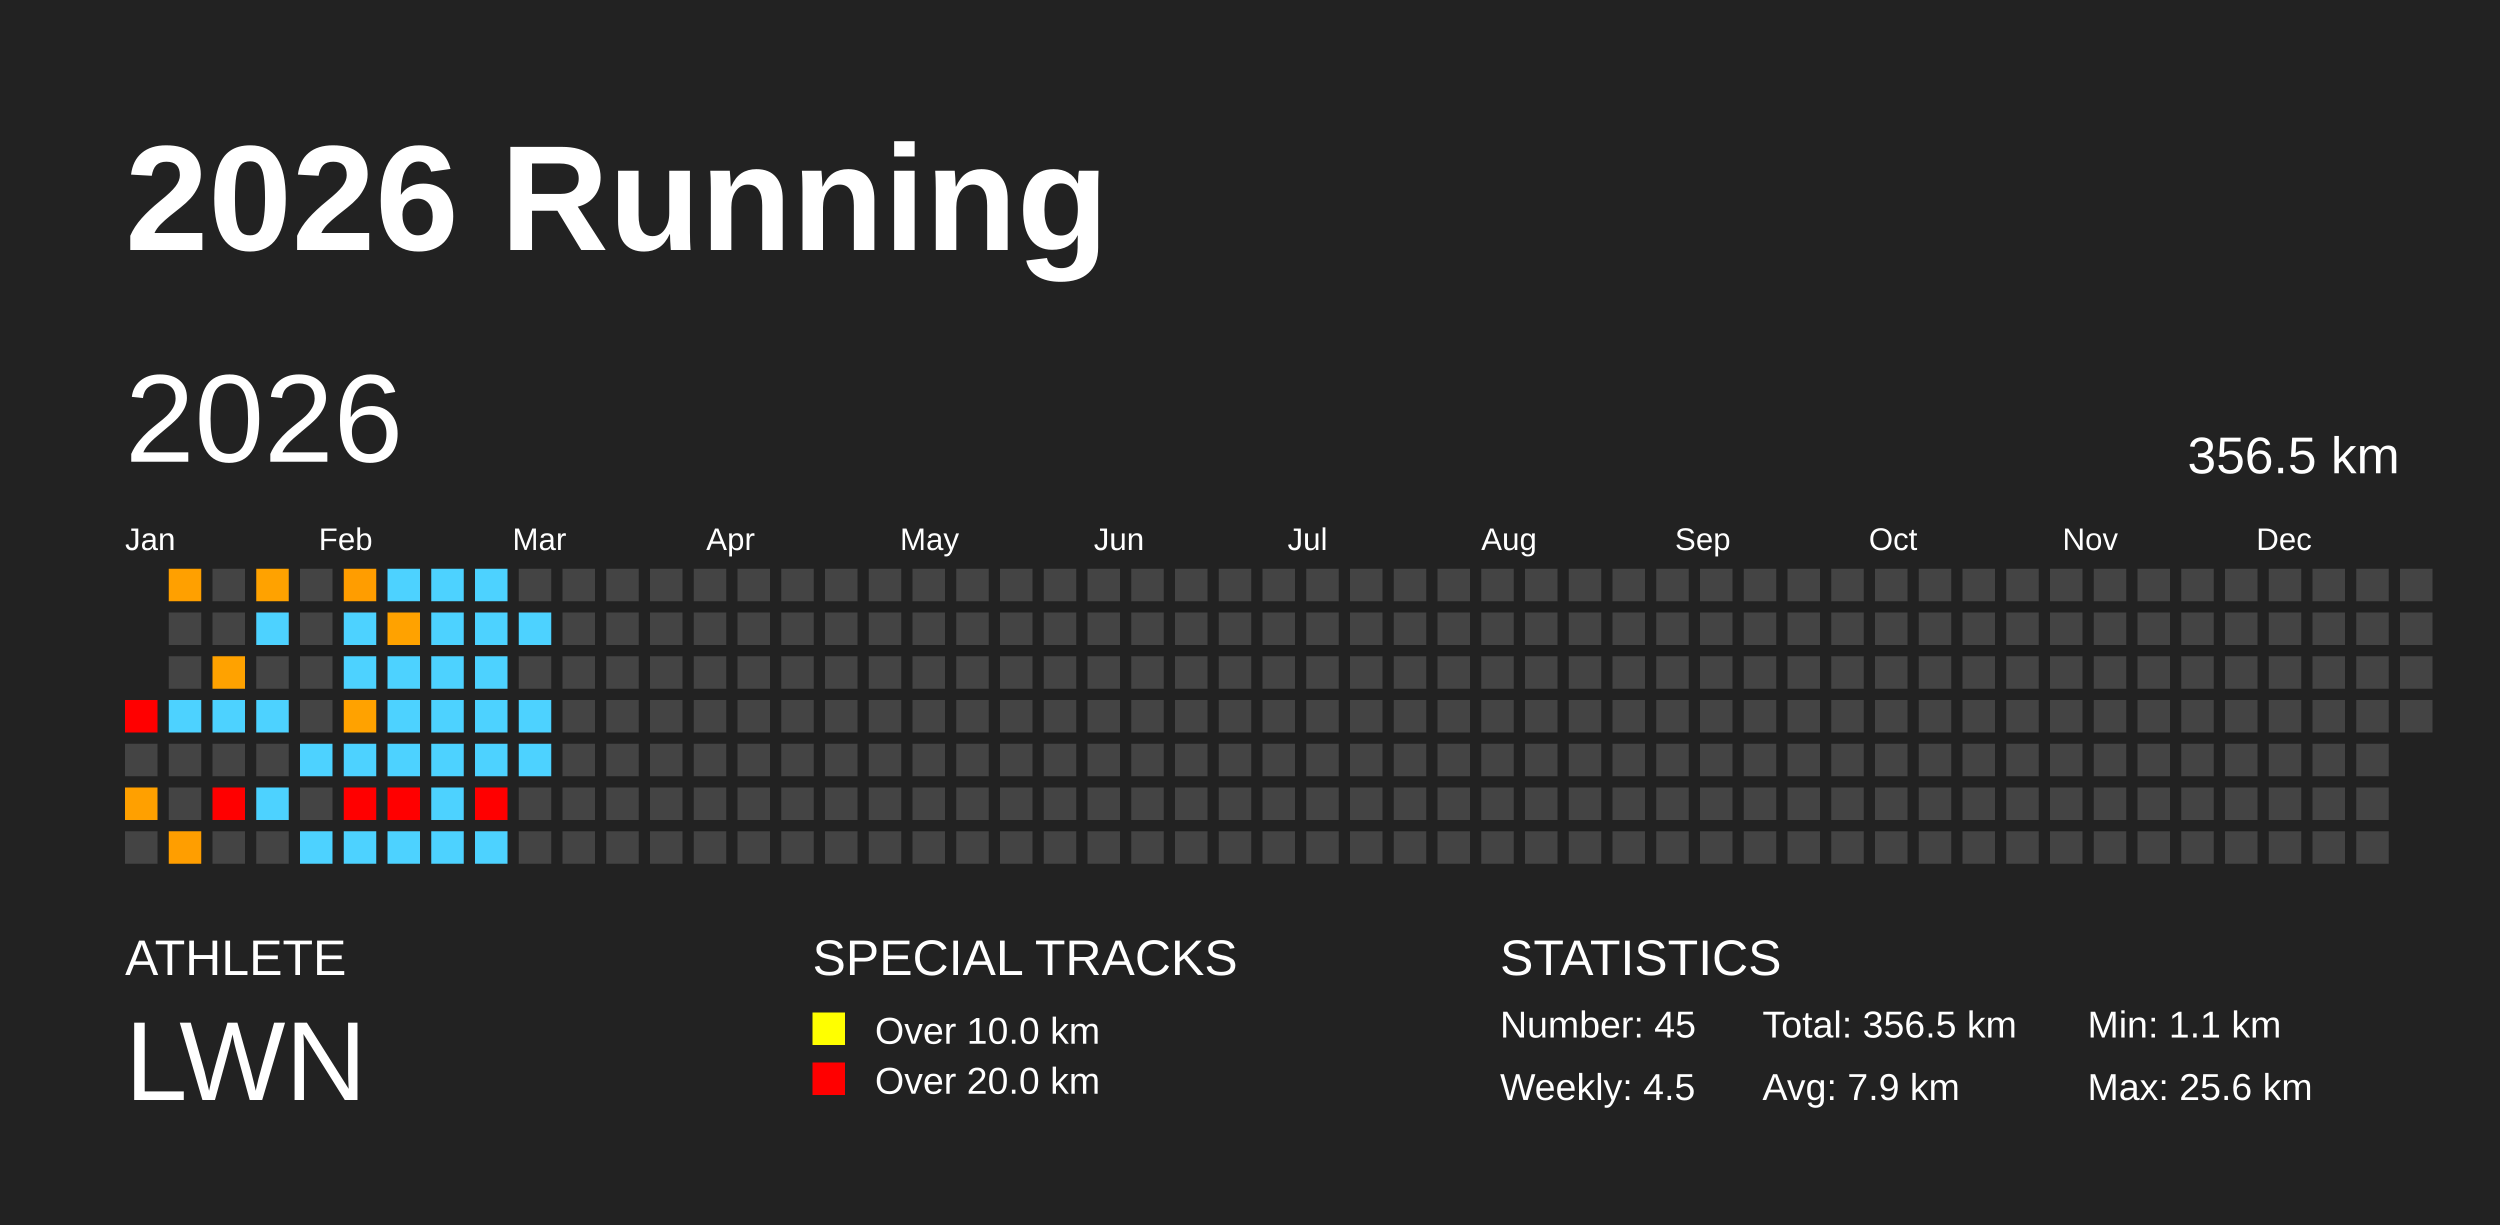
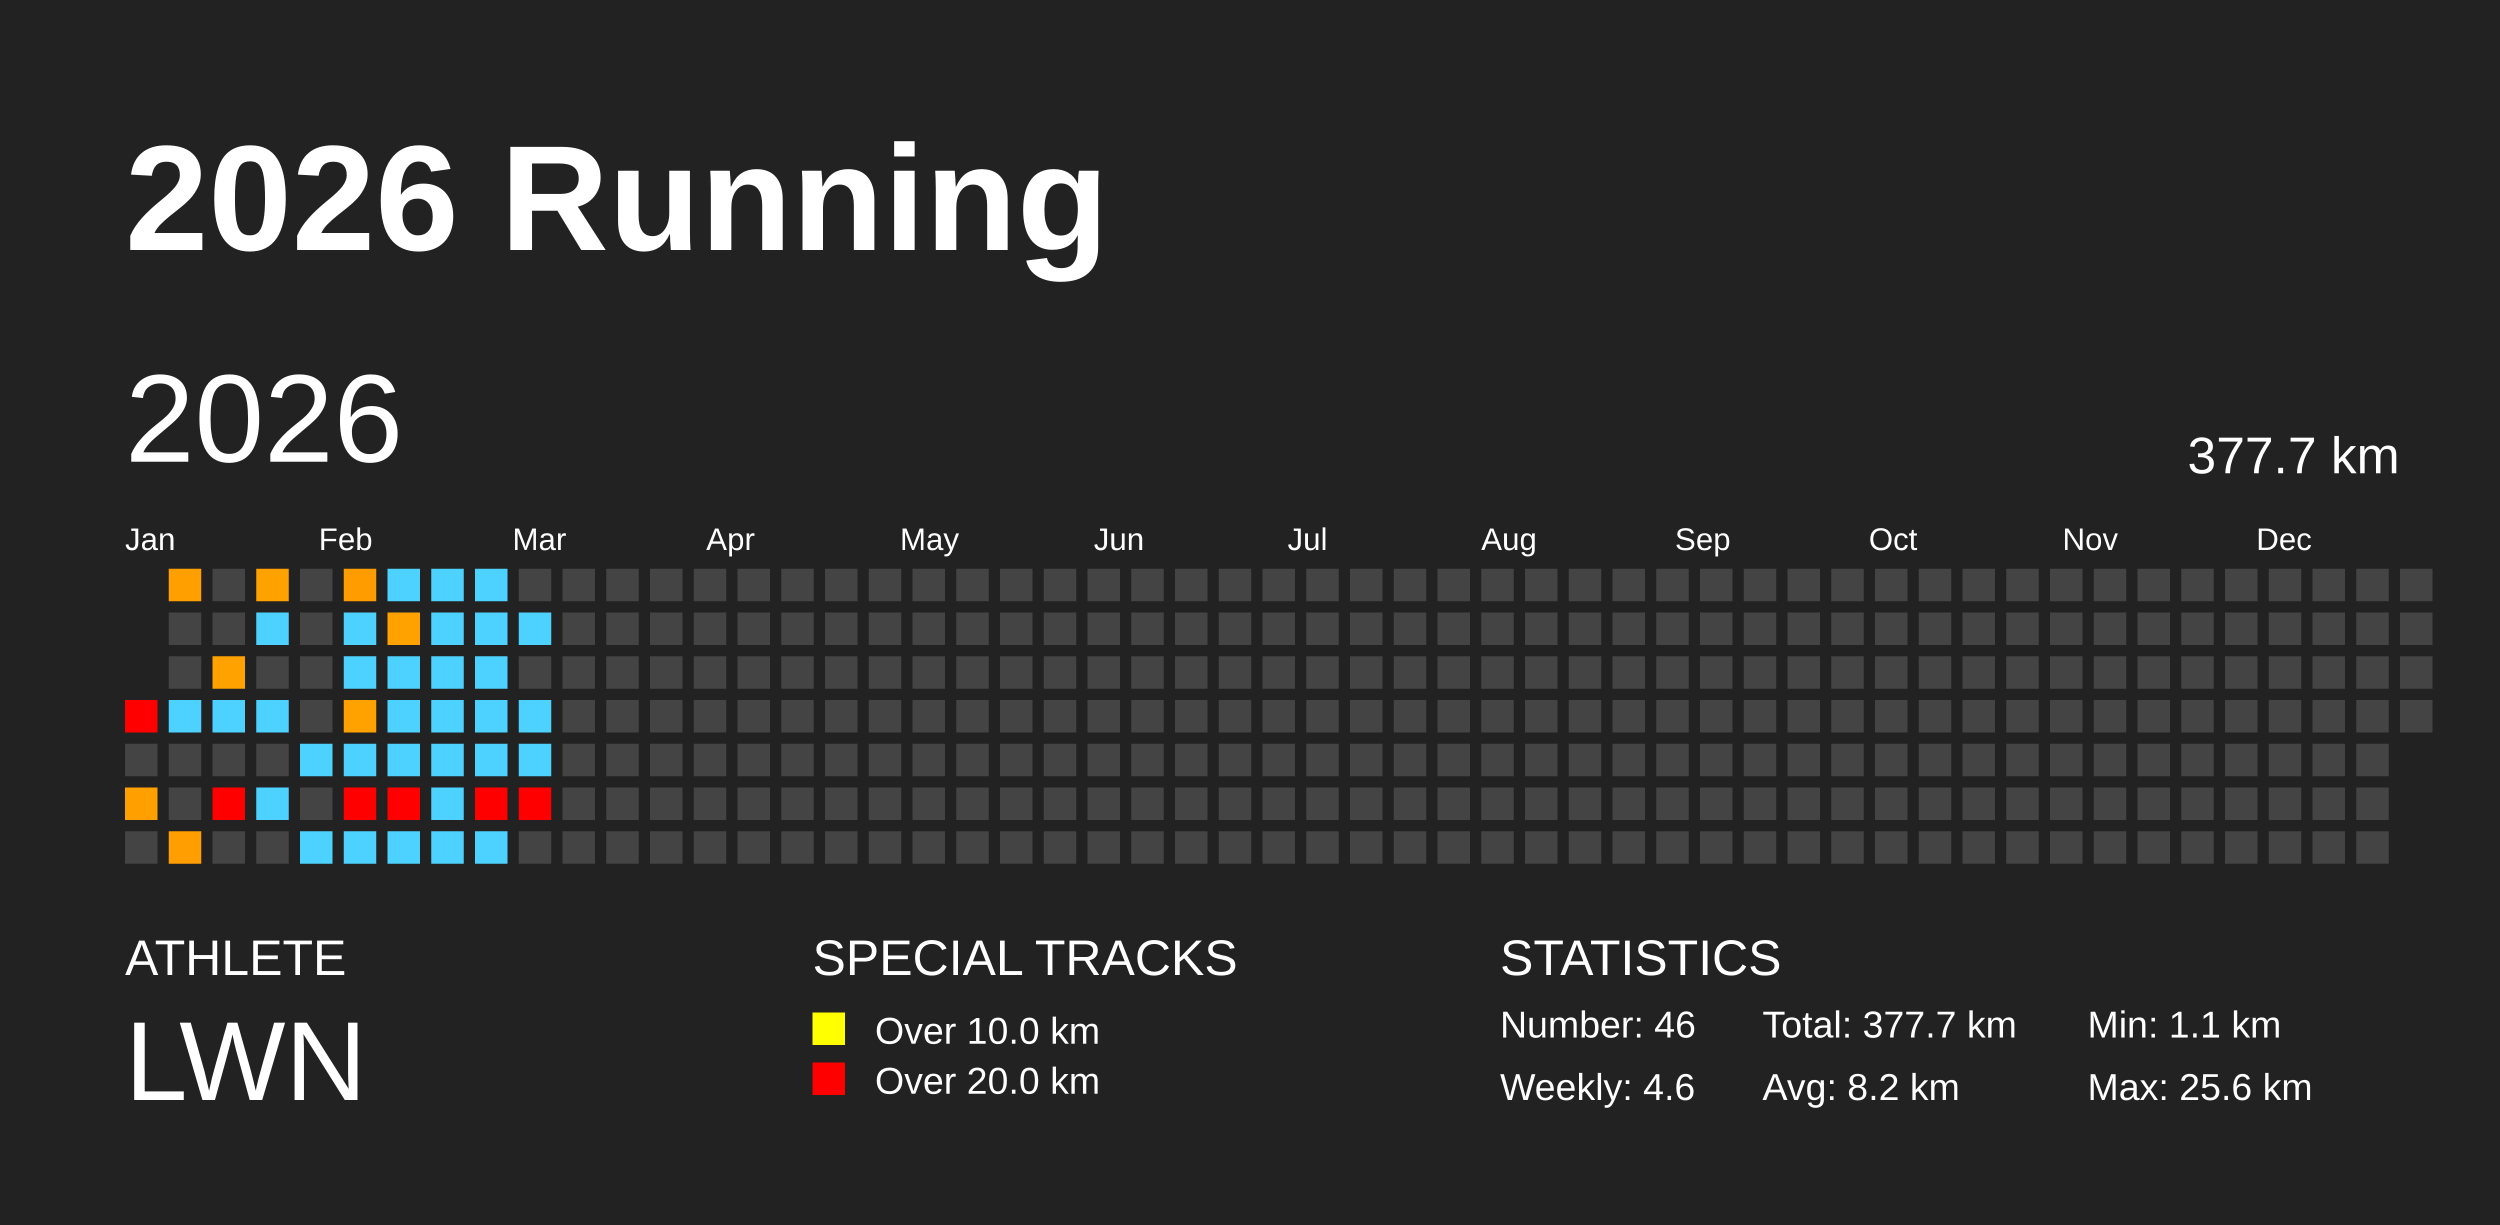
<svg xmlns="http://www.w3.org/2000/svg" baseProfile="full" height="98mm" version="1.1" viewBox="0,0,200,98" width="200mm">
  <defs />
  <rect fill="#222222" height="98" width="200" x="0" y="0" />
  <text fill="#FFFFFF" style="font-size:12px; font-family:Arial; font-weight:bold;" x="10" y="20">2026 Running</text>
  <text fill="#FFFFFF" style="font-size:4px; font-family:Arial" x="10" y="78">ATHLETE</text>
  <text fill="#FFFFFF" style="font-size:9px; font-family:Arial" x="10" y="88">LWN</text>
  <text fill="#FFFFFF" style="font-size:4px; font-family:Arial" x="65" y="78">SPECIAL TRACKS</text>
  <rect fill="yellow" height="2.6" width="2.6" x="65" y="81" />
  <text fill="#FFFFFF" style="font-size:3px; font-family:Arial" x="70" y="83.5">Over 10.0 km</text>
  <rect fill="red" height="2.6" width="2.6" x="65" y="85" />
  <text fill="#FFFFFF" style="font-size:3px; font-family:Arial" x="70" y="87.5">Over 20.0 km</text>
  <text fill="#FFFFFF" style="font-size:4px; font-family:Arial" x="120" y="78">STATISTICS</text>
-   <text fill="#FFFFFF" style="font-size:3px; font-family:Arial" x="120" y="83">Number: 45</text>
-   <text fill="#FFFFFF" style="font-size:3px; font-family:Arial" x="120" y="88">Weekly: 4.5</text>
-   <text fill="#FFFFFF" style="font-size:3px; font-family:Arial" x="141" y="83">Total: 356.5 km</text>
-   <text fill="#FFFFFF" style="font-size:3px; font-family:Arial" x="141" y="88">Avg: 7.9 km</text>
+   <text fill="#FFFFFF" style="font-size:3px; font-family:Arial" x="120" y="83">Number: 46</text>
+   <text fill="#FFFFFF" style="font-size:3px; font-family:Arial" x="120" y="88">Weekly: 4.6</text>
+   <text fill="#FFFFFF" style="font-size:3px; font-family:Arial" x="141" y="83">Total: 377.7 km</text>
+   <text fill="#FFFFFF" style="font-size:3px; font-family:Arial" x="141" y="88">Avg: 8.2 km</text>
  <text fill="#FFFFFF" style="font-size:3px; font-family:Arial" x="167" y="83">Min: 1.1 km</text>
  <text fill="#FFFFFF" style="font-size:3px; font-family:Arial" x="167" y="88">Max: 25.6 km</text>
  <text dominant-baseline="hanging" fill="#FFFFFF" style="font-size:10.0px; font-family:Arial;" x="10" y="30">2026</text>
-   <text dominant-baseline="hanging" fill="#FFFFFF" style="font-size:4.125px; font-family:Arial;" x="175" y="35">356.5 km</text>
+   <text dominant-baseline="hanging" fill="#FFFFFF" style="font-size:4.125px; font-family:Arial;" x="175" y="35">377.7 km</text>
  <text fill="#FFFFFF" style="font-size:2.5px; font-family:Arial" x="10.0" y="44">Jan</text>
  <text fill="#FFFFFF" style="font-size:2.5px; font-family:Arial" x="25.5" y="44">Feb</text>
  <text fill="#FFFFFF" style="font-size:2.5px; font-family:Arial" x="41.0" y="44">Mar</text>
  <text fill="#FFFFFF" style="font-size:2.5px; font-family:Arial" x="56.5" y="44">Apr</text>
  <text fill="#FFFFFF" style="font-size:2.5px; font-family:Arial" x="72.0" y="44">May</text>
  <text fill="#FFFFFF" style="font-size:2.5px; font-family:Arial" x="87.5" y="44">Jun</text>
  <text fill="#FFFFFF" style="font-size:2.5px; font-family:Arial" x="103.0" y="44">Jul</text>
  <text fill="#FFFFFF" style="font-size:2.5px; font-family:Arial" x="118.5" y="44">Aug</text>
  <text fill="#FFFFFF" style="font-size:2.5px; font-family:Arial" x="134.0" y="44">Sep</text>
  <text fill="#FFFFFF" style="font-size:2.5px; font-family:Arial" x="149.5" y="44">Oct</text>
  <text fill="#FFFFFF" style="font-size:2.5px; font-family:Arial" x="165.0" y="44">Nov</text>
  <text fill="#FFFFFF" style="font-size:2.5px; font-family:Arial" x="180.5" y="44">Dec</text>
  <rect fill="red" height="2.6" width="2.6" x="10.0" y="56.0" />
  <rect fill="#444444" height="2.6" width="2.6" x="10.0" y="59.5" />
  <rect fill="#ffa000" height="2.6" width="2.6" x="10.0" y="63.0" />
  <rect fill="#444444" height="2.6" width="2.6" x="10.0" y="66.5" />
  <rect fill="#ffa000" height="2.6" width="2.6" x="13.5" y="45.5" />
  <rect fill="#444444" height="2.6" width="2.6" x="13.5" y="49.0" />
  <rect fill="#444444" height="2.6" width="2.6" x="13.5" y="52.5" />
  <rect fill="#4dd2ff" height="2.6" width="2.6" x="13.5" y="56.0" />
  <rect fill="#444444" height="2.6" width="2.6" x="13.5" y="59.5" />
  <rect fill="#444444" height="2.6" width="2.6" x="13.5" y="63.0" />
  <rect fill="#ff9e00" height="2.6" width="2.6" x="13.5" y="66.5" />
  <rect fill="#444444" height="2.6" width="2.6" x="17.0" y="45.5" />
  <rect fill="#444444" height="2.6" width="2.6" x="17.0" y="49.0" />
  <rect fill="#ffa200" height="2.6" width="2.6" x="17.0" y="52.5" />
  <rect fill="#4dd2ff" height="2.6" width="2.6" x="17.0" y="56.0" />
  <rect fill="#444444" height="2.6" width="2.6" x="17.0" y="59.5" />
  <rect fill="red" height="2.6" width="2.6" x="17.0" y="63.0" />
  <rect fill="#444444" height="2.6" width="2.6" x="17.0" y="66.5" />
  <rect fill="#ffa200" height="2.6" width="2.6" x="20.5" y="45.5" />
  <rect fill="#4dd2ff" height="2.6" width="2.6" x="20.5" y="49.0" />
  <rect fill="#444444" height="2.6" width="2.6" x="20.5" y="52.5" />
  <rect fill="#4dd2ff" height="2.6" width="2.6" x="20.5" y="56.0" />
  <rect fill="#444444" height="2.6" width="2.6" x="20.5" y="59.5" />
  <rect fill="#4dd2ff" height="2.6" width="2.6" x="20.5" y="63.0" />
  <rect fill="#444444" height="2.6" width="2.6" x="20.5" y="66.5" />
  <rect fill="#444444" height="2.6" width="2.6" x="24.0" y="45.5" />
  <rect fill="#444444" height="2.6" width="2.6" x="24.0" y="49.0" />
  <rect fill="#444444" height="2.6" width="2.6" x="24.0" y="52.5" />
  <rect fill="#444444" height="2.6" width="2.6" x="24.0" y="56.0" />
  <rect fill="#4dd2ff" height="2.6" width="2.6" x="24.0" y="59.5" />
  <rect fill="#444444" height="2.6" width="2.6" x="24.0" y="63.0" />
  <rect fill="#4dd2ff" height="2.6" width="2.6" x="24.0" y="66.5" />
  <rect fill="#ff9d00" height="2.6" width="2.6" x="27.5" y="45.5" />
  <rect fill="#4dd2ff" height="2.6" width="2.6" x="27.5" y="49.0" />
  <rect fill="#4dd2ff" height="2.6" width="2.6" x="27.5" y="52.5" />
  <rect fill="#ffa200" height="2.6" width="2.6" x="27.5" y="56.0" />
  <rect fill="#4dd2ff" height="2.6" width="2.6" x="27.5" y="59.5" />
  <rect fill="red" height="2.6" width="2.6" x="27.5" y="63.0" />
  <rect fill="#4dd2ff" height="2.6" width="2.6" x="27.5" y="66.5" />
  <rect fill="#4dd2ff" height="2.6" width="2.6" x="31.0" y="45.5" />
  <rect fill="#ffa200" height="2.6" width="2.6" x="31.0" y="49.0" />
  <rect fill="#4dd2ff" height="2.6" width="2.6" x="31.0" y="52.5" />
  <rect fill="#4dd2ff" height="2.6" width="2.6" x="31.0" y="56.0" />
  <rect fill="#4dd2ff" height="2.6" width="2.6" x="31.0" y="59.5" />
  <rect fill="red" height="2.6" width="2.6" x="31.0" y="63.0" />
  <rect fill="#4dd2ff" height="2.6" width="2.6" x="31.0" y="66.5" />
  <rect fill="#4dd2ff" height="2.6" width="2.6" x="34.5" y="45.5" />
  <rect fill="#4dd2ff" height="2.6" width="2.6" x="34.5" y="49.0" />
  <rect fill="#4dd2ff" height="2.6" width="2.6" x="34.5" y="52.5" />
  <rect fill="#4dd2ff" height="2.6" width="2.6" x="34.5" y="56.0" />
  <rect fill="#4dd2ff" height="2.6" width="2.6" x="34.5" y="59.5" />
  <rect fill="#4dd2ff" height="2.6" width="2.6" x="34.5" y="63.0" />
  <rect fill="#4dd2ff" height="2.6" width="2.6" x="34.5" y="66.5" />
  <rect fill="#4dd2ff" height="2.6" width="2.6" x="38.0" y="45.5" />
  <rect fill="#4dd2ff" height="2.6" width="2.6" x="38.0" y="49.0" />
  <rect fill="#4dd2ff" height="2.6" width="2.6" x="38.0" y="52.5" />
  <rect fill="#4dd2ff" height="2.6" width="2.6" x="38.0" y="56.0" />
  <rect fill="#4dd2ff" height="2.6" width="2.6" x="38.0" y="59.5" />
  <rect fill="red" height="2.6" width="2.6" x="38.0" y="63.0" />
  <rect fill="#4dd2ff" height="2.6" width="2.6" x="38.0" y="66.5" />
  <rect fill="#444444" height="2.6" width="2.6" x="41.5" y="45.5" />
  <rect fill="#4dd2ff" height="2.6" width="2.6" x="41.5" y="49.0" />
  <rect fill="#444444" height="2.6" width="2.6" x="41.5" y="52.5" />
  <rect fill="#4dd2ff" height="2.6" width="2.6" x="41.5" y="56.0" />
  <rect fill="#4dd2ff" height="2.6" width="2.6" x="41.5" y="59.5" />
-   <rect fill="#444444" height="2.6" width="2.6" x="41.5" y="63.0" />
+   <rect fill="red" height="2.6" width="2.6" x="41.5" y="63.0" />
  <rect fill="#444444" height="2.6" width="2.6" x="41.5" y="66.5" />
  <rect fill="#444444" height="2.6" width="2.6" x="45.0" y="45.5" />
  <rect fill="#444444" height="2.6" width="2.6" x="45.0" y="49.0" />
  <rect fill="#444444" height="2.6" width="2.6" x="45.0" y="52.5" />
  <rect fill="#444444" height="2.6" width="2.6" x="45.0" y="56.0" />
  <rect fill="#444444" height="2.6" width="2.6" x="45.0" y="59.5" />
  <rect fill="#444444" height="2.6" width="2.6" x="45.0" y="63.0" />
  <rect fill="#444444" height="2.6" width="2.6" x="45.0" y="66.5" />
  <rect fill="#444444" height="2.6" width="2.6" x="48.5" y="45.5" />
  <rect fill="#444444" height="2.6" width="2.6" x="48.5" y="49.0" />
  <rect fill="#444444" height="2.6" width="2.6" x="48.5" y="52.5" />
  <rect fill="#444444" height="2.6" width="2.6" x="48.5" y="56.0" />
  <rect fill="#444444" height="2.6" width="2.6" x="48.5" y="59.5" />
  <rect fill="#444444" height="2.6" width="2.6" x="48.5" y="63.0" />
  <rect fill="#444444" height="2.6" width="2.6" x="48.5" y="66.5" />
  <rect fill="#444444" height="2.6" width="2.6" x="52.0" y="45.5" />
  <rect fill="#444444" height="2.6" width="2.6" x="52.0" y="49.0" />
  <rect fill="#444444" height="2.6" width="2.6" x="52.0" y="52.5" />
  <rect fill="#444444" height="2.6" width="2.6" x="52.0" y="56.0" />
  <rect fill="#444444" height="2.6" width="2.6" x="52.0" y="59.5" />
  <rect fill="#444444" height="2.6" width="2.6" x="52.0" y="63.0" />
  <rect fill="#444444" height="2.6" width="2.6" x="52.0" y="66.5" />
  <rect fill="#444444" height="2.6" width="2.6" x="55.5" y="45.5" />
  <rect fill="#444444" height="2.6" width="2.6" x="55.5" y="49.0" />
  <rect fill="#444444" height="2.6" width="2.6" x="55.5" y="52.5" />
  <rect fill="#444444" height="2.6" width="2.6" x="55.5" y="56.0" />
  <rect fill="#444444" height="2.6" width="2.6" x="55.5" y="59.5" />
  <rect fill="#444444" height="2.6" width="2.6" x="55.5" y="63.0" />
  <rect fill="#444444" height="2.6" width="2.6" x="55.5" y="66.5" />
  <rect fill="#444444" height="2.6" width="2.6" x="59.0" y="45.5" />
  <rect fill="#444444" height="2.6" width="2.6" x="59.0" y="49.0" />
  <rect fill="#444444" height="2.6" width="2.6" x="59.0" y="52.5" />
  <rect fill="#444444" height="2.6" width="2.6" x="59.0" y="56.0" />
  <rect fill="#444444" height="2.6" width="2.6" x="59.0" y="59.5" />
  <rect fill="#444444" height="2.6" width="2.6" x="59.0" y="63.0" />
  <rect fill="#444444" height="2.6" width="2.6" x="59.0" y="66.5" />
  <rect fill="#444444" height="2.6" width="2.6" x="62.5" y="45.5" />
  <rect fill="#444444" height="2.6" width="2.6" x="62.5" y="49.0" />
  <rect fill="#444444" height="2.6" width="2.6" x="62.5" y="52.5" />
  <rect fill="#444444" height="2.6" width="2.6" x="62.5" y="56.0" />
  <rect fill="#444444" height="2.6" width="2.6" x="62.5" y="59.5" />
  <rect fill="#444444" height="2.6" width="2.6" x="62.5" y="63.0" />
  <rect fill="#444444" height="2.6" width="2.6" x="62.5" y="66.5" />
  <rect fill="#444444" height="2.6" width="2.6" x="66.0" y="45.5" />
  <rect fill="#444444" height="2.6" width="2.6" x="66.0" y="49.0" />
  <rect fill="#444444" height="2.6" width="2.6" x="66.0" y="52.5" />
  <rect fill="#444444" height="2.6" width="2.6" x="66.0" y="56.0" />
  <rect fill="#444444" height="2.6" width="2.6" x="66.0" y="59.5" />
  <rect fill="#444444" height="2.6" width="2.6" x="66.0" y="63.0" />
  <rect fill="#444444" height="2.6" width="2.6" x="66.0" y="66.5" />
  <rect fill="#444444" height="2.6" width="2.6" x="69.5" y="45.5" />
  <rect fill="#444444" height="2.6" width="2.6" x="69.5" y="49.0" />
  <rect fill="#444444" height="2.6" width="2.6" x="69.5" y="52.5" />
  <rect fill="#444444" height="2.6" width="2.6" x="69.5" y="56.0" />
  <rect fill="#444444" height="2.6" width="2.6" x="69.5" y="59.5" />
  <rect fill="#444444" height="2.6" width="2.6" x="69.5" y="63.0" />
  <rect fill="#444444" height="2.6" width="2.6" x="69.5" y="66.5" />
  <rect fill="#444444" height="2.6" width="2.6" x="73.0" y="45.5" />
  <rect fill="#444444" height="2.6" width="2.6" x="73.0" y="49.0" />
  <rect fill="#444444" height="2.6" width="2.6" x="73.0" y="52.5" />
  <rect fill="#444444" height="2.6" width="2.6" x="73.0" y="56.0" />
  <rect fill="#444444" height="2.6" width="2.6" x="73.0" y="59.5" />
  <rect fill="#444444" height="2.6" width="2.6" x="73.0" y="63.0" />
  <rect fill="#444444" height="2.6" width="2.6" x="73.0" y="66.5" />
  <rect fill="#444444" height="2.6" width="2.6" x="76.5" y="45.5" />
  <rect fill="#444444" height="2.6" width="2.6" x="76.5" y="49.0" />
  <rect fill="#444444" height="2.6" width="2.6" x="76.5" y="52.5" />
  <rect fill="#444444" height="2.6" width="2.6" x="76.5" y="56.0" />
  <rect fill="#444444" height="2.6" width="2.6" x="76.5" y="59.5" />
  <rect fill="#444444" height="2.6" width="2.6" x="76.5" y="63.0" />
  <rect fill="#444444" height="2.6" width="2.6" x="76.5" y="66.5" />
  <rect fill="#444444" height="2.6" width="2.6" x="80.0" y="45.5" />
  <rect fill="#444444" height="2.6" width="2.6" x="80.0" y="49.0" />
  <rect fill="#444444" height="2.6" width="2.6" x="80.0" y="52.5" />
  <rect fill="#444444" height="2.6" width="2.6" x="80.0" y="56.0" />
  <rect fill="#444444" height="2.6" width="2.6" x="80.0" y="59.5" />
  <rect fill="#444444" height="2.6" width="2.6" x="80.0" y="63.0" />
  <rect fill="#444444" height="2.6" width="2.6" x="80.0" y="66.5" />
  <rect fill="#444444" height="2.6" width="2.6" x="83.5" y="45.5" />
  <rect fill="#444444" height="2.6" width="2.6" x="83.5" y="49.0" />
  <rect fill="#444444" height="2.6" width="2.6" x="83.5" y="52.5" />
  <rect fill="#444444" height="2.6" width="2.6" x="83.5" y="56.0" />
  <rect fill="#444444" height="2.6" width="2.6" x="83.5" y="59.5" />
  <rect fill="#444444" height="2.6" width="2.6" x="83.5" y="63.0" />
  <rect fill="#444444" height="2.6" width="2.6" x="83.5" y="66.5" />
  <rect fill="#444444" height="2.6" width="2.6" x="87.0" y="45.5" />
  <rect fill="#444444" height="2.6" width="2.6" x="87.0" y="49.0" />
  <rect fill="#444444" height="2.6" width="2.6" x="87.0" y="52.5" />
  <rect fill="#444444" height="2.6" width="2.6" x="87.0" y="56.0" />
  <rect fill="#444444" height="2.6" width="2.6" x="87.0" y="59.5" />
  <rect fill="#444444" height="2.6" width="2.6" x="87.0" y="63.0" />
  <rect fill="#444444" height="2.6" width="2.6" x="87.0" y="66.5" />
  <rect fill="#444444" height="2.6" width="2.6" x="90.5" y="45.5" />
  <rect fill="#444444" height="2.6" width="2.6" x="90.5" y="49.0" />
  <rect fill="#444444" height="2.6" width="2.6" x="90.5" y="52.5" />
  <rect fill="#444444" height="2.6" width="2.6" x="90.5" y="56.0" />
  <rect fill="#444444" height="2.6" width="2.6" x="90.5" y="59.5" />
  <rect fill="#444444" height="2.6" width="2.6" x="90.5" y="63.0" />
  <rect fill="#444444" height="2.6" width="2.6" x="90.5" y="66.5" />
  <rect fill="#444444" height="2.6" width="2.6" x="94.0" y="45.5" />
  <rect fill="#444444" height="2.6" width="2.6" x="94.0" y="49.0" />
  <rect fill="#444444" height="2.6" width="2.6" x="94.0" y="52.5" />
  <rect fill="#444444" height="2.6" width="2.6" x="94.0" y="56.0" />
  <rect fill="#444444" height="2.6" width="2.6" x="94.0" y="59.5" />
  <rect fill="#444444" height="2.6" width="2.6" x="94.0" y="63.0" />
  <rect fill="#444444" height="2.6" width="2.6" x="94.0" y="66.5" />
  <rect fill="#444444" height="2.6" width="2.6" x="97.5" y="45.5" />
  <rect fill="#444444" height="2.6" width="2.6" x="97.5" y="49.0" />
  <rect fill="#444444" height="2.6" width="2.6" x="97.5" y="52.5" />
  <rect fill="#444444" height="2.6" width="2.6" x="97.5" y="56.0" />
  <rect fill="#444444" height="2.6" width="2.6" x="97.5" y="59.5" />
  <rect fill="#444444" height="2.6" width="2.6" x="97.5" y="63.0" />
  <rect fill="#444444" height="2.6" width="2.6" x="97.5" y="66.5" />
  <rect fill="#444444" height="2.6" width="2.6" x="101.0" y="45.5" />
  <rect fill="#444444" height="2.6" width="2.6" x="101.0" y="49.0" />
  <rect fill="#444444" height="2.6" width="2.6" x="101.0" y="52.5" />
  <rect fill="#444444" height="2.6" width="2.6" x="101.0" y="56.0" />
  <rect fill="#444444" height="2.6" width="2.6" x="101.0" y="59.5" />
  <rect fill="#444444" height="2.6" width="2.6" x="101.0" y="63.0" />
  <rect fill="#444444" height="2.6" width="2.6" x="101.0" y="66.5" />
  <rect fill="#444444" height="2.6" width="2.6" x="104.5" y="45.5" />
  <rect fill="#444444" height="2.6" width="2.6" x="104.5" y="49.0" />
  <rect fill="#444444" height="2.6" width="2.6" x="104.5" y="52.5" />
  <rect fill="#444444" height="2.6" width="2.6" x="104.5" y="56.0" />
  <rect fill="#444444" height="2.6" width="2.6" x="104.5" y="59.5" />
  <rect fill="#444444" height="2.6" width="2.6" x="104.5" y="63.0" />
  <rect fill="#444444" height="2.6" width="2.6" x="104.5" y="66.5" />
  <rect fill="#444444" height="2.6" width="2.6" x="108.0" y="45.5" />
  <rect fill="#444444" height="2.6" width="2.6" x="108.0" y="49.0" />
  <rect fill="#444444" height="2.6" width="2.6" x="108.0" y="52.5" />
  <rect fill="#444444" height="2.6" width="2.6" x="108.0" y="56.0" />
  <rect fill="#444444" height="2.6" width="2.6" x="108.0" y="59.5" />
  <rect fill="#444444" height="2.6" width="2.6" x="108.0" y="63.0" />
  <rect fill="#444444" height="2.6" width="2.6" x="108.0" y="66.5" />
  <rect fill="#444444" height="2.6" width="2.6" x="111.5" y="45.5" />
  <rect fill="#444444" height="2.6" width="2.6" x="111.5" y="49.0" />
  <rect fill="#444444" height="2.6" width="2.6" x="111.5" y="52.5" />
  <rect fill="#444444" height="2.6" width="2.6" x="111.5" y="56.0" />
  <rect fill="#444444" height="2.6" width="2.6" x="111.5" y="59.5" />
  <rect fill="#444444" height="2.6" width="2.6" x="111.5" y="63.0" />
  <rect fill="#444444" height="2.6" width="2.6" x="111.5" y="66.5" />
  <rect fill="#444444" height="2.6" width="2.6" x="115.0" y="45.5" />
  <rect fill="#444444" height="2.6" width="2.6" x="115.0" y="49.0" />
  <rect fill="#444444" height="2.6" width="2.6" x="115.0" y="52.5" />
  <rect fill="#444444" height="2.6" width="2.6" x="115.0" y="56.0" />
  <rect fill="#444444" height="2.6" width="2.6" x="115.0" y="59.5" />
  <rect fill="#444444" height="2.6" width="2.6" x="115.0" y="63.0" />
  <rect fill="#444444" height="2.6" width="2.6" x="115.0" y="66.5" />
  <rect fill="#444444" height="2.6" width="2.6" x="118.5" y="45.5" />
  <rect fill="#444444" height="2.6" width="2.6" x="118.5" y="49.0" />
  <rect fill="#444444" height="2.6" width="2.6" x="118.5" y="52.5" />
  <rect fill="#444444" height="2.6" width="2.6" x="118.5" y="56.0" />
  <rect fill="#444444" height="2.6" width="2.6" x="118.5" y="59.5" />
  <rect fill="#444444" height="2.6" width="2.6" x="118.5" y="63.0" />
  <rect fill="#444444" height="2.6" width="2.6" x="118.5" y="66.5" />
  <rect fill="#444444" height="2.6" width="2.6" x="122.0" y="45.5" />
  <rect fill="#444444" height="2.6" width="2.6" x="122.0" y="49.0" />
  <rect fill="#444444" height="2.6" width="2.6" x="122.0" y="52.5" />
  <rect fill="#444444" height="2.6" width="2.6" x="122.0" y="56.0" />
  <rect fill="#444444" height="2.6" width="2.6" x="122.0" y="59.5" />
  <rect fill="#444444" height="2.6" width="2.6" x="122.0" y="63.0" />
  <rect fill="#444444" height="2.6" width="2.6" x="122.0" y="66.5" />
  <rect fill="#444444" height="2.6" width="2.6" x="125.5" y="45.5" />
  <rect fill="#444444" height="2.6" width="2.6" x="125.5" y="49.0" />
  <rect fill="#444444" height="2.6" width="2.6" x="125.5" y="52.5" />
  <rect fill="#444444" height="2.6" width="2.6" x="125.5" y="56.0" />
  <rect fill="#444444" height="2.6" width="2.6" x="125.5" y="59.5" />
  <rect fill="#444444" height="2.6" width="2.6" x="125.5" y="63.0" />
  <rect fill="#444444" height="2.6" width="2.6" x="125.5" y="66.5" />
  <rect fill="#444444" height="2.6" width="2.6" x="129.0" y="45.5" />
  <rect fill="#444444" height="2.6" width="2.6" x="129.0" y="49.0" />
  <rect fill="#444444" height="2.6" width="2.6" x="129.0" y="52.5" />
  <rect fill="#444444" height="2.6" width="2.6" x="129.0" y="56.0" />
  <rect fill="#444444" height="2.6" width="2.6" x="129.0" y="59.5" />
  <rect fill="#444444" height="2.6" width="2.6" x="129.0" y="63.0" />
  <rect fill="#444444" height="2.6" width="2.6" x="129.0" y="66.5" />
  <rect fill="#444444" height="2.6" width="2.6" x="132.5" y="45.5" />
  <rect fill="#444444" height="2.6" width="2.6" x="132.5" y="49.0" />
  <rect fill="#444444" height="2.6" width="2.6" x="132.5" y="52.5" />
  <rect fill="#444444" height="2.6" width="2.6" x="132.5" y="56.0" />
  <rect fill="#444444" height="2.6" width="2.6" x="132.5" y="59.5" />
  <rect fill="#444444" height="2.6" width="2.6" x="132.5" y="63.0" />
  <rect fill="#444444" height="2.6" width="2.6" x="132.5" y="66.5" />
  <rect fill="#444444" height="2.6" width="2.6" x="136.0" y="45.5" />
  <rect fill="#444444" height="2.6" width="2.6" x="136.0" y="49.0" />
  <rect fill="#444444" height="2.6" width="2.6" x="136.0" y="52.5" />
  <rect fill="#444444" height="2.6" width="2.6" x="136.0" y="56.0" />
  <rect fill="#444444" height="2.6" width="2.6" x="136.0" y="59.5" />
  <rect fill="#444444" height="2.6" width="2.6" x="136.0" y="63.0" />
  <rect fill="#444444" height="2.6" width="2.6" x="136.0" y="66.5" />
  <rect fill="#444444" height="2.6" width="2.6" x="139.5" y="45.5" />
  <rect fill="#444444" height="2.6" width="2.6" x="139.5" y="49.0" />
  <rect fill="#444444" height="2.6" width="2.6" x="139.5" y="52.5" />
  <rect fill="#444444" height="2.6" width="2.6" x="139.5" y="56.0" />
  <rect fill="#444444" height="2.6" width="2.6" x="139.5" y="59.5" />
  <rect fill="#444444" height="2.6" width="2.6" x="139.5" y="63.0" />
  <rect fill="#444444" height="2.6" width="2.6" x="139.5" y="66.5" />
  <rect fill="#444444" height="2.6" width="2.6" x="143.0" y="45.5" />
  <rect fill="#444444" height="2.6" width="2.6" x="143.0" y="49.0" />
  <rect fill="#444444" height="2.6" width="2.6" x="143.0" y="52.5" />
  <rect fill="#444444" height="2.6" width="2.6" x="143.0" y="56.0" />
  <rect fill="#444444" height="2.6" width="2.6" x="143.0" y="59.5" />
  <rect fill="#444444" height="2.6" width="2.6" x="143.0" y="63.0" />
  <rect fill="#444444" height="2.6" width="2.6" x="143.0" y="66.5" />
  <rect fill="#444444" height="2.6" width="2.6" x="146.5" y="45.5" />
  <rect fill="#444444" height="2.6" width="2.6" x="146.5" y="49.0" />
  <rect fill="#444444" height="2.6" width="2.6" x="146.5" y="52.5" />
  <rect fill="#444444" height="2.6" width="2.6" x="146.5" y="56.0" />
  <rect fill="#444444" height="2.6" width="2.6" x="146.5" y="59.5" />
  <rect fill="#444444" height="2.6" width="2.6" x="146.5" y="63.0" />
  <rect fill="#444444" height="2.6" width="2.6" x="146.5" y="66.5" />
  <rect fill="#444444" height="2.6" width="2.6" x="150.0" y="45.5" />
  <rect fill="#444444" height="2.6" width="2.6" x="150.0" y="49.0" />
  <rect fill="#444444" height="2.6" width="2.6" x="150.0" y="52.5" />
  <rect fill="#444444" height="2.6" width="2.6" x="150.0" y="56.0" />
  <rect fill="#444444" height="2.6" width="2.6" x="150.0" y="59.5" />
  <rect fill="#444444" height="2.6" width="2.6" x="150.0" y="63.0" />
  <rect fill="#444444" height="2.6" width="2.6" x="150.0" y="66.5" />
  <rect fill="#444444" height="2.6" width="2.6" x="153.5" y="45.5" />
  <rect fill="#444444" height="2.6" width="2.6" x="153.5" y="49.0" />
  <rect fill="#444444" height="2.6" width="2.6" x="153.5" y="52.5" />
  <rect fill="#444444" height="2.6" width="2.6" x="153.5" y="56.0" />
  <rect fill="#444444" height="2.6" width="2.6" x="153.5" y="59.5" />
  <rect fill="#444444" height="2.6" width="2.6" x="153.5" y="63.0" />
  <rect fill="#444444" height="2.6" width="2.6" x="153.5" y="66.5" />
  <rect fill="#444444" height="2.6" width="2.6" x="157.0" y="45.5" />
  <rect fill="#444444" height="2.6" width="2.6" x="157.0" y="49.0" />
  <rect fill="#444444" height="2.6" width="2.6" x="157.0" y="52.5" />
  <rect fill="#444444" height="2.6" width="2.6" x="157.0" y="56.0" />
  <rect fill="#444444" height="2.6" width="2.6" x="157.0" y="59.5" />
  <rect fill="#444444" height="2.6" width="2.6" x="157.0" y="63.0" />
  <rect fill="#444444" height="2.6" width="2.6" x="157.0" y="66.5" />
  <rect fill="#444444" height="2.6" width="2.6" x="160.5" y="45.5" />
  <rect fill="#444444" height="2.6" width="2.6" x="160.5" y="49.0" />
  <rect fill="#444444" height="2.6" width="2.6" x="160.5" y="52.5" />
  <rect fill="#444444" height="2.6" width="2.6" x="160.5" y="56.0" />
  <rect fill="#444444" height="2.6" width="2.6" x="160.5" y="59.5" />
  <rect fill="#444444" height="2.6" width="2.6" x="160.5" y="63.0" />
  <rect fill="#444444" height="2.6" width="2.6" x="160.5" y="66.5" />
  <rect fill="#444444" height="2.6" width="2.6" x="164.0" y="45.5" />
  <rect fill="#444444" height="2.6" width="2.6" x="164.0" y="49.0" />
  <rect fill="#444444" height="2.6" width="2.6" x="164.0" y="52.5" />
  <rect fill="#444444" height="2.6" width="2.6" x="164.0" y="56.0" />
  <rect fill="#444444" height="2.6" width="2.6" x="164.0" y="59.5" />
  <rect fill="#444444" height="2.6" width="2.6" x="164.0" y="63.0" />
  <rect fill="#444444" height="2.6" width="2.6" x="164.0" y="66.5" />
  <rect fill="#444444" height="2.6" width="2.6" x="167.5" y="45.5" />
  <rect fill="#444444" height="2.6" width="2.6" x="167.5" y="49.0" />
  <rect fill="#444444" height="2.6" width="2.6" x="167.5" y="52.5" />
  <rect fill="#444444" height="2.6" width="2.6" x="167.5" y="56.0" />
  <rect fill="#444444" height="2.6" width="2.6" x="167.5" y="59.5" />
  <rect fill="#444444" height="2.6" width="2.6" x="167.5" y="63.0" />
  <rect fill="#444444" height="2.6" width="2.6" x="167.5" y="66.5" />
  <rect fill="#444444" height="2.6" width="2.6" x="171.0" y="45.5" />
  <rect fill="#444444" height="2.6" width="2.6" x="171.0" y="49.0" />
  <rect fill="#444444" height="2.6" width="2.6" x="171.0" y="52.5" />
  <rect fill="#444444" height="2.6" width="2.6" x="171.0" y="56.0" />
  <rect fill="#444444" height="2.6" width="2.6" x="171.0" y="59.5" />
  <rect fill="#444444" height="2.6" width="2.6" x="171.0" y="63.0" />
  <rect fill="#444444" height="2.6" width="2.6" x="171.0" y="66.5" />
  <rect fill="#444444" height="2.6" width="2.6" x="174.5" y="45.5" />
  <rect fill="#444444" height="2.6" width="2.6" x="174.5" y="49.0" />
  <rect fill="#444444" height="2.6" width="2.6" x="174.5" y="52.5" />
  <rect fill="#444444" height="2.6" width="2.6" x="174.5" y="56.0" />
  <rect fill="#444444" height="2.6" width="2.6" x="174.5" y="59.5" />
  <rect fill="#444444" height="2.6" width="2.6" x="174.5" y="63.0" />
  <rect fill="#444444" height="2.6" width="2.6" x="174.5" y="66.5" />
  <rect fill="#444444" height="2.6" width="2.6" x="178.0" y="45.5" />
  <rect fill="#444444" height="2.6" width="2.6" x="178.0" y="49.0" />
  <rect fill="#444444" height="2.6" width="2.6" x="178.0" y="52.5" />
  <rect fill="#444444" height="2.6" width="2.6" x="178.0" y="56.0" />
  <rect fill="#444444" height="2.6" width="2.6" x="178.0" y="59.5" />
  <rect fill="#444444" height="2.6" width="2.6" x="178.0" y="63.0" />
  <rect fill="#444444" height="2.6" width="2.6" x="178.0" y="66.5" />
  <rect fill="#444444" height="2.6" width="2.6" x="181.5" y="45.5" />
  <rect fill="#444444" height="2.6" width="2.6" x="181.5" y="49.0" />
  <rect fill="#444444" height="2.6" width="2.6" x="181.5" y="52.5" />
  <rect fill="#444444" height="2.6" width="2.6" x="181.5" y="56.0" />
  <rect fill="#444444" height="2.6" width="2.6" x="181.5" y="59.5" />
  <rect fill="#444444" height="2.6" width="2.6" x="181.5" y="63.0" />
  <rect fill="#444444" height="2.6" width="2.6" x="181.5" y="66.5" />
  <rect fill="#444444" height="2.6" width="2.6" x="185.0" y="45.5" />
  <rect fill="#444444" height="2.6" width="2.6" x="185.0" y="49.0" />
  <rect fill="#444444" height="2.6" width="2.6" x="185.0" y="52.5" />
  <rect fill="#444444" height="2.6" width="2.6" x="185.0" y="56.0" />
  <rect fill="#444444" height="2.6" width="2.6" x="185.0" y="59.5" />
  <rect fill="#444444" height="2.6" width="2.6" x="185.0" y="63.0" />
  <rect fill="#444444" height="2.6" width="2.6" x="185.0" y="66.5" />
  <rect fill="#444444" height="2.6" width="2.6" x="188.5" y="45.5" />
  <rect fill="#444444" height="2.6" width="2.6" x="188.5" y="49.0" />
  <rect fill="#444444" height="2.6" width="2.6" x="188.5" y="52.5" />
  <rect fill="#444444" height="2.6" width="2.6" x="188.5" y="56.0" />
  <rect fill="#444444" height="2.6" width="2.6" x="188.5" y="59.5" />
  <rect fill="#444444" height="2.6" width="2.6" x="188.5" y="63.0" />
  <rect fill="#444444" height="2.6" width="2.6" x="188.5" y="66.5" />
  <rect fill="#444444" height="2.6" width="2.6" x="192.0" y="45.5" />
  <rect fill="#444444" height="2.6" width="2.6" x="192.0" y="49.0" />
  <rect fill="#444444" height="2.6" width="2.6" x="192.0" y="52.5" />
  <rect fill="#444444" height="2.6" width="2.6" x="192.0" y="56.0" />
</svg>
